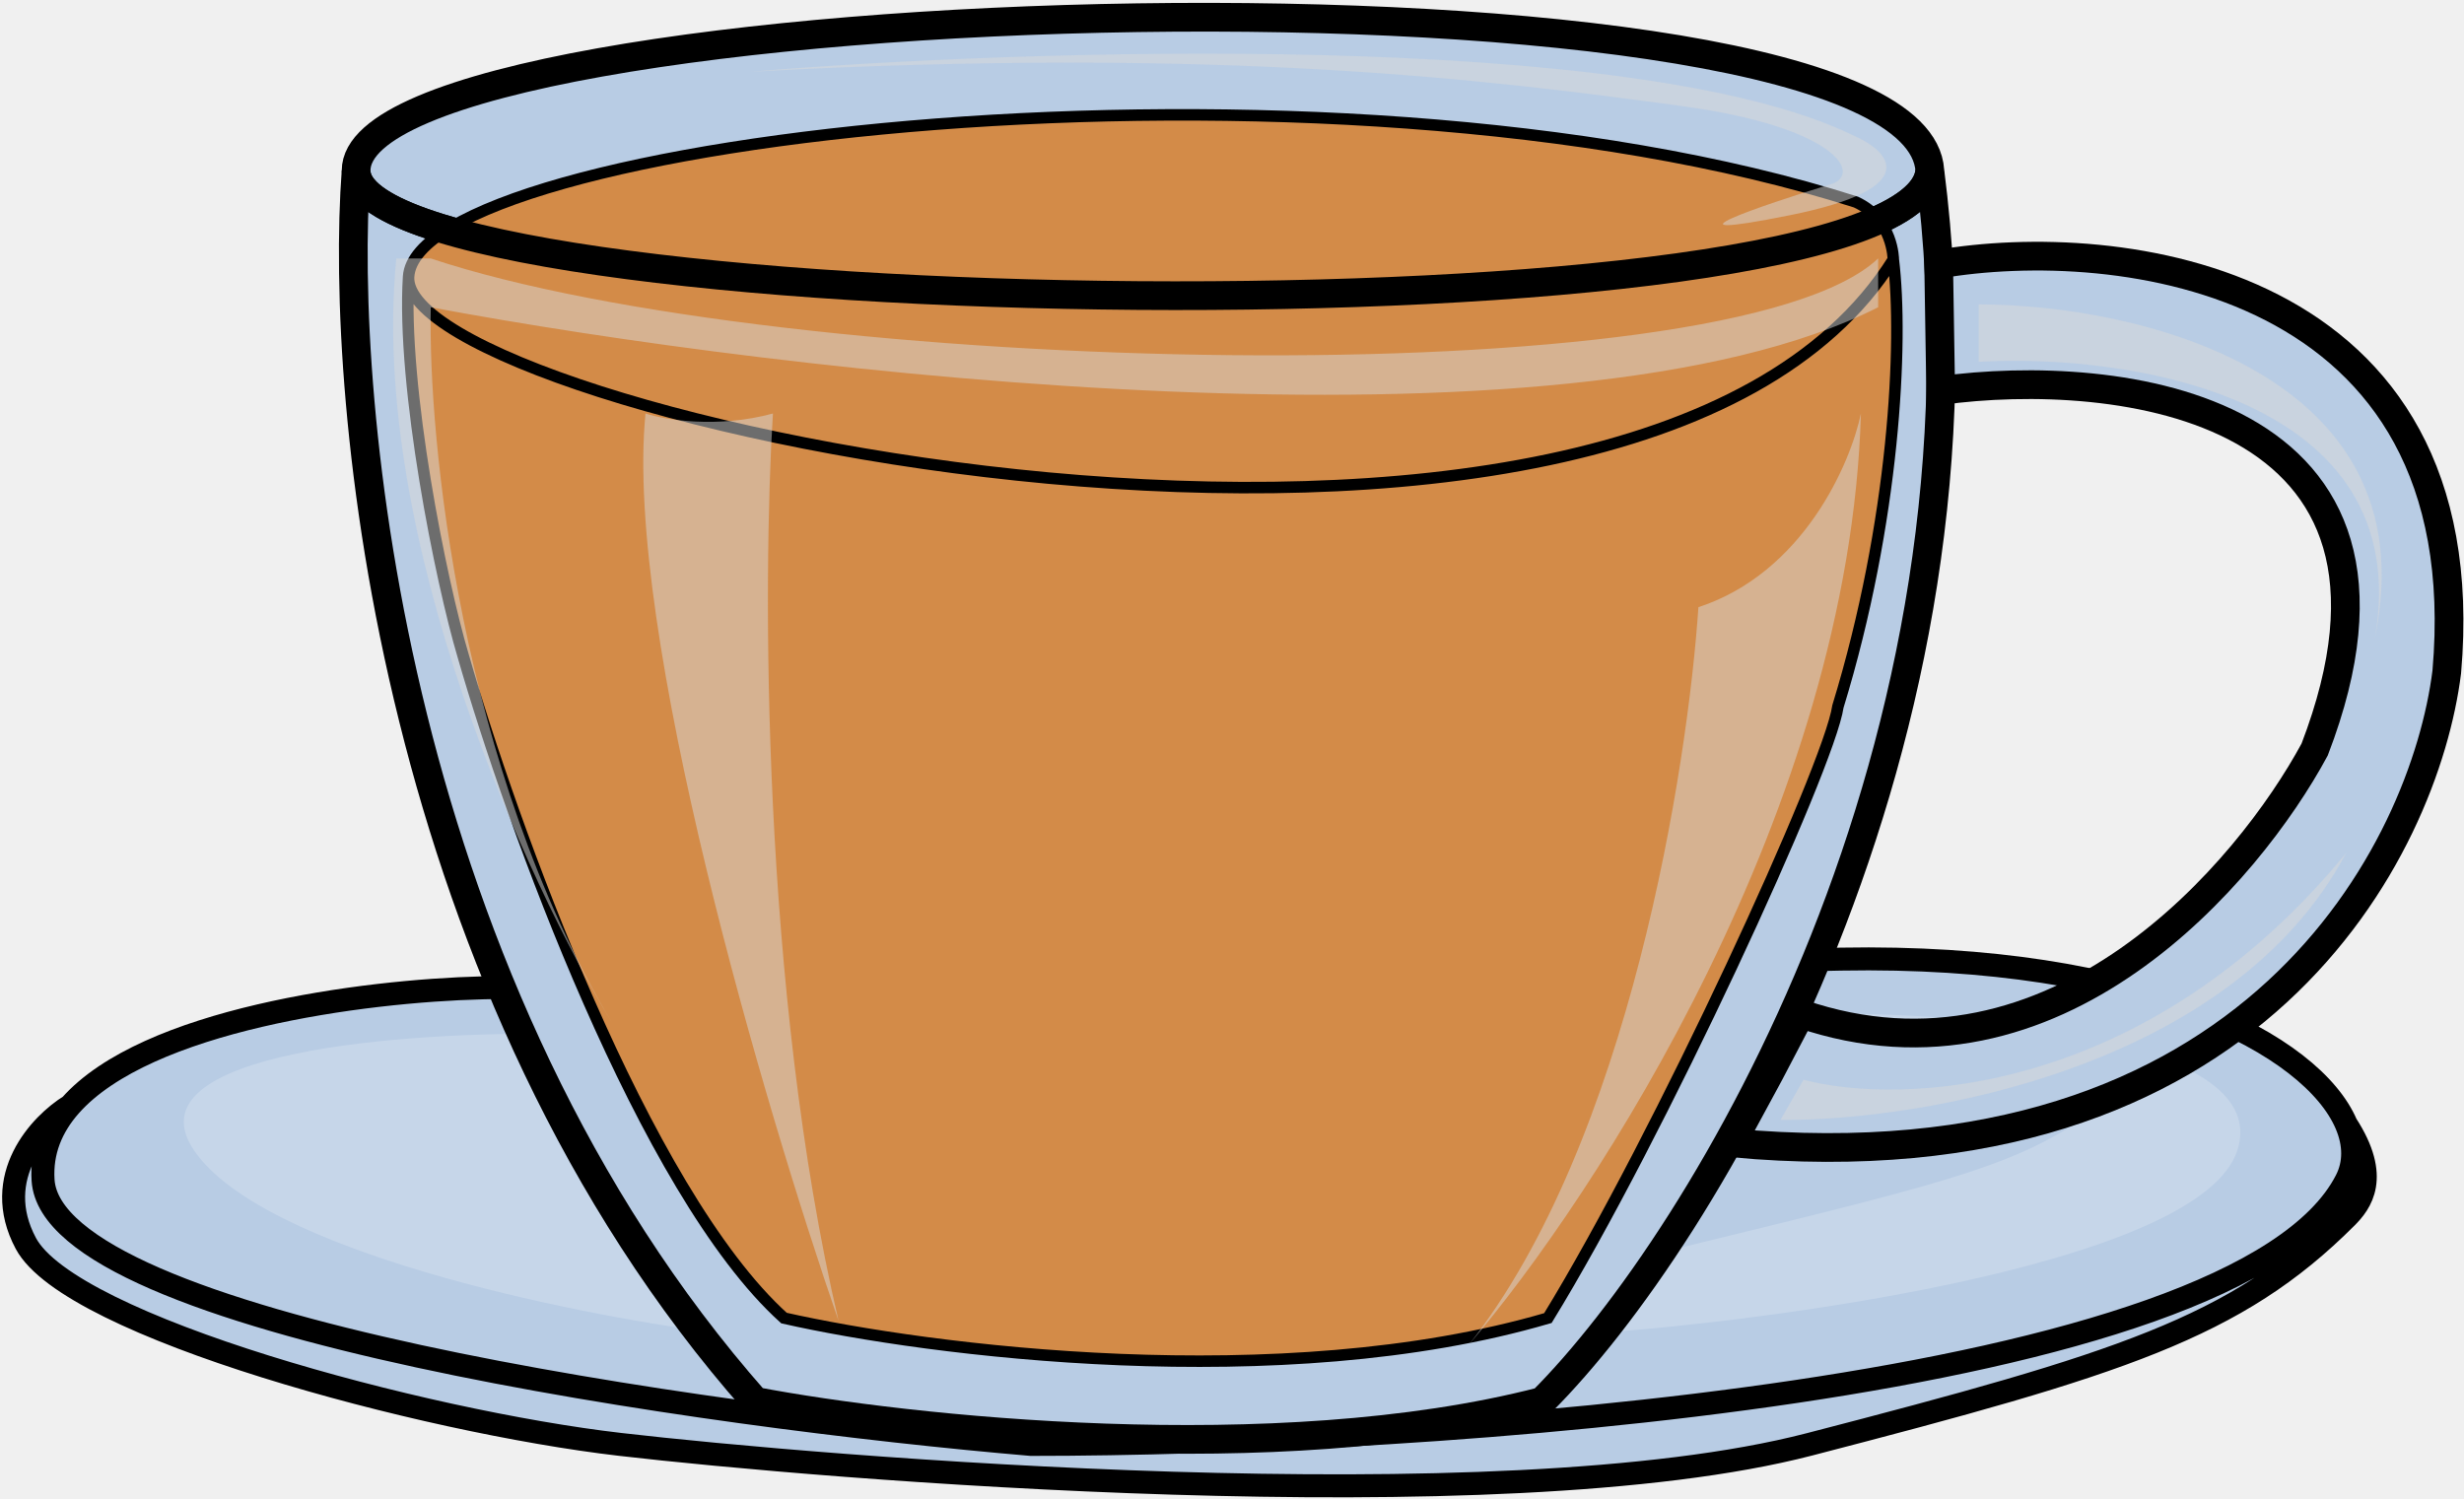
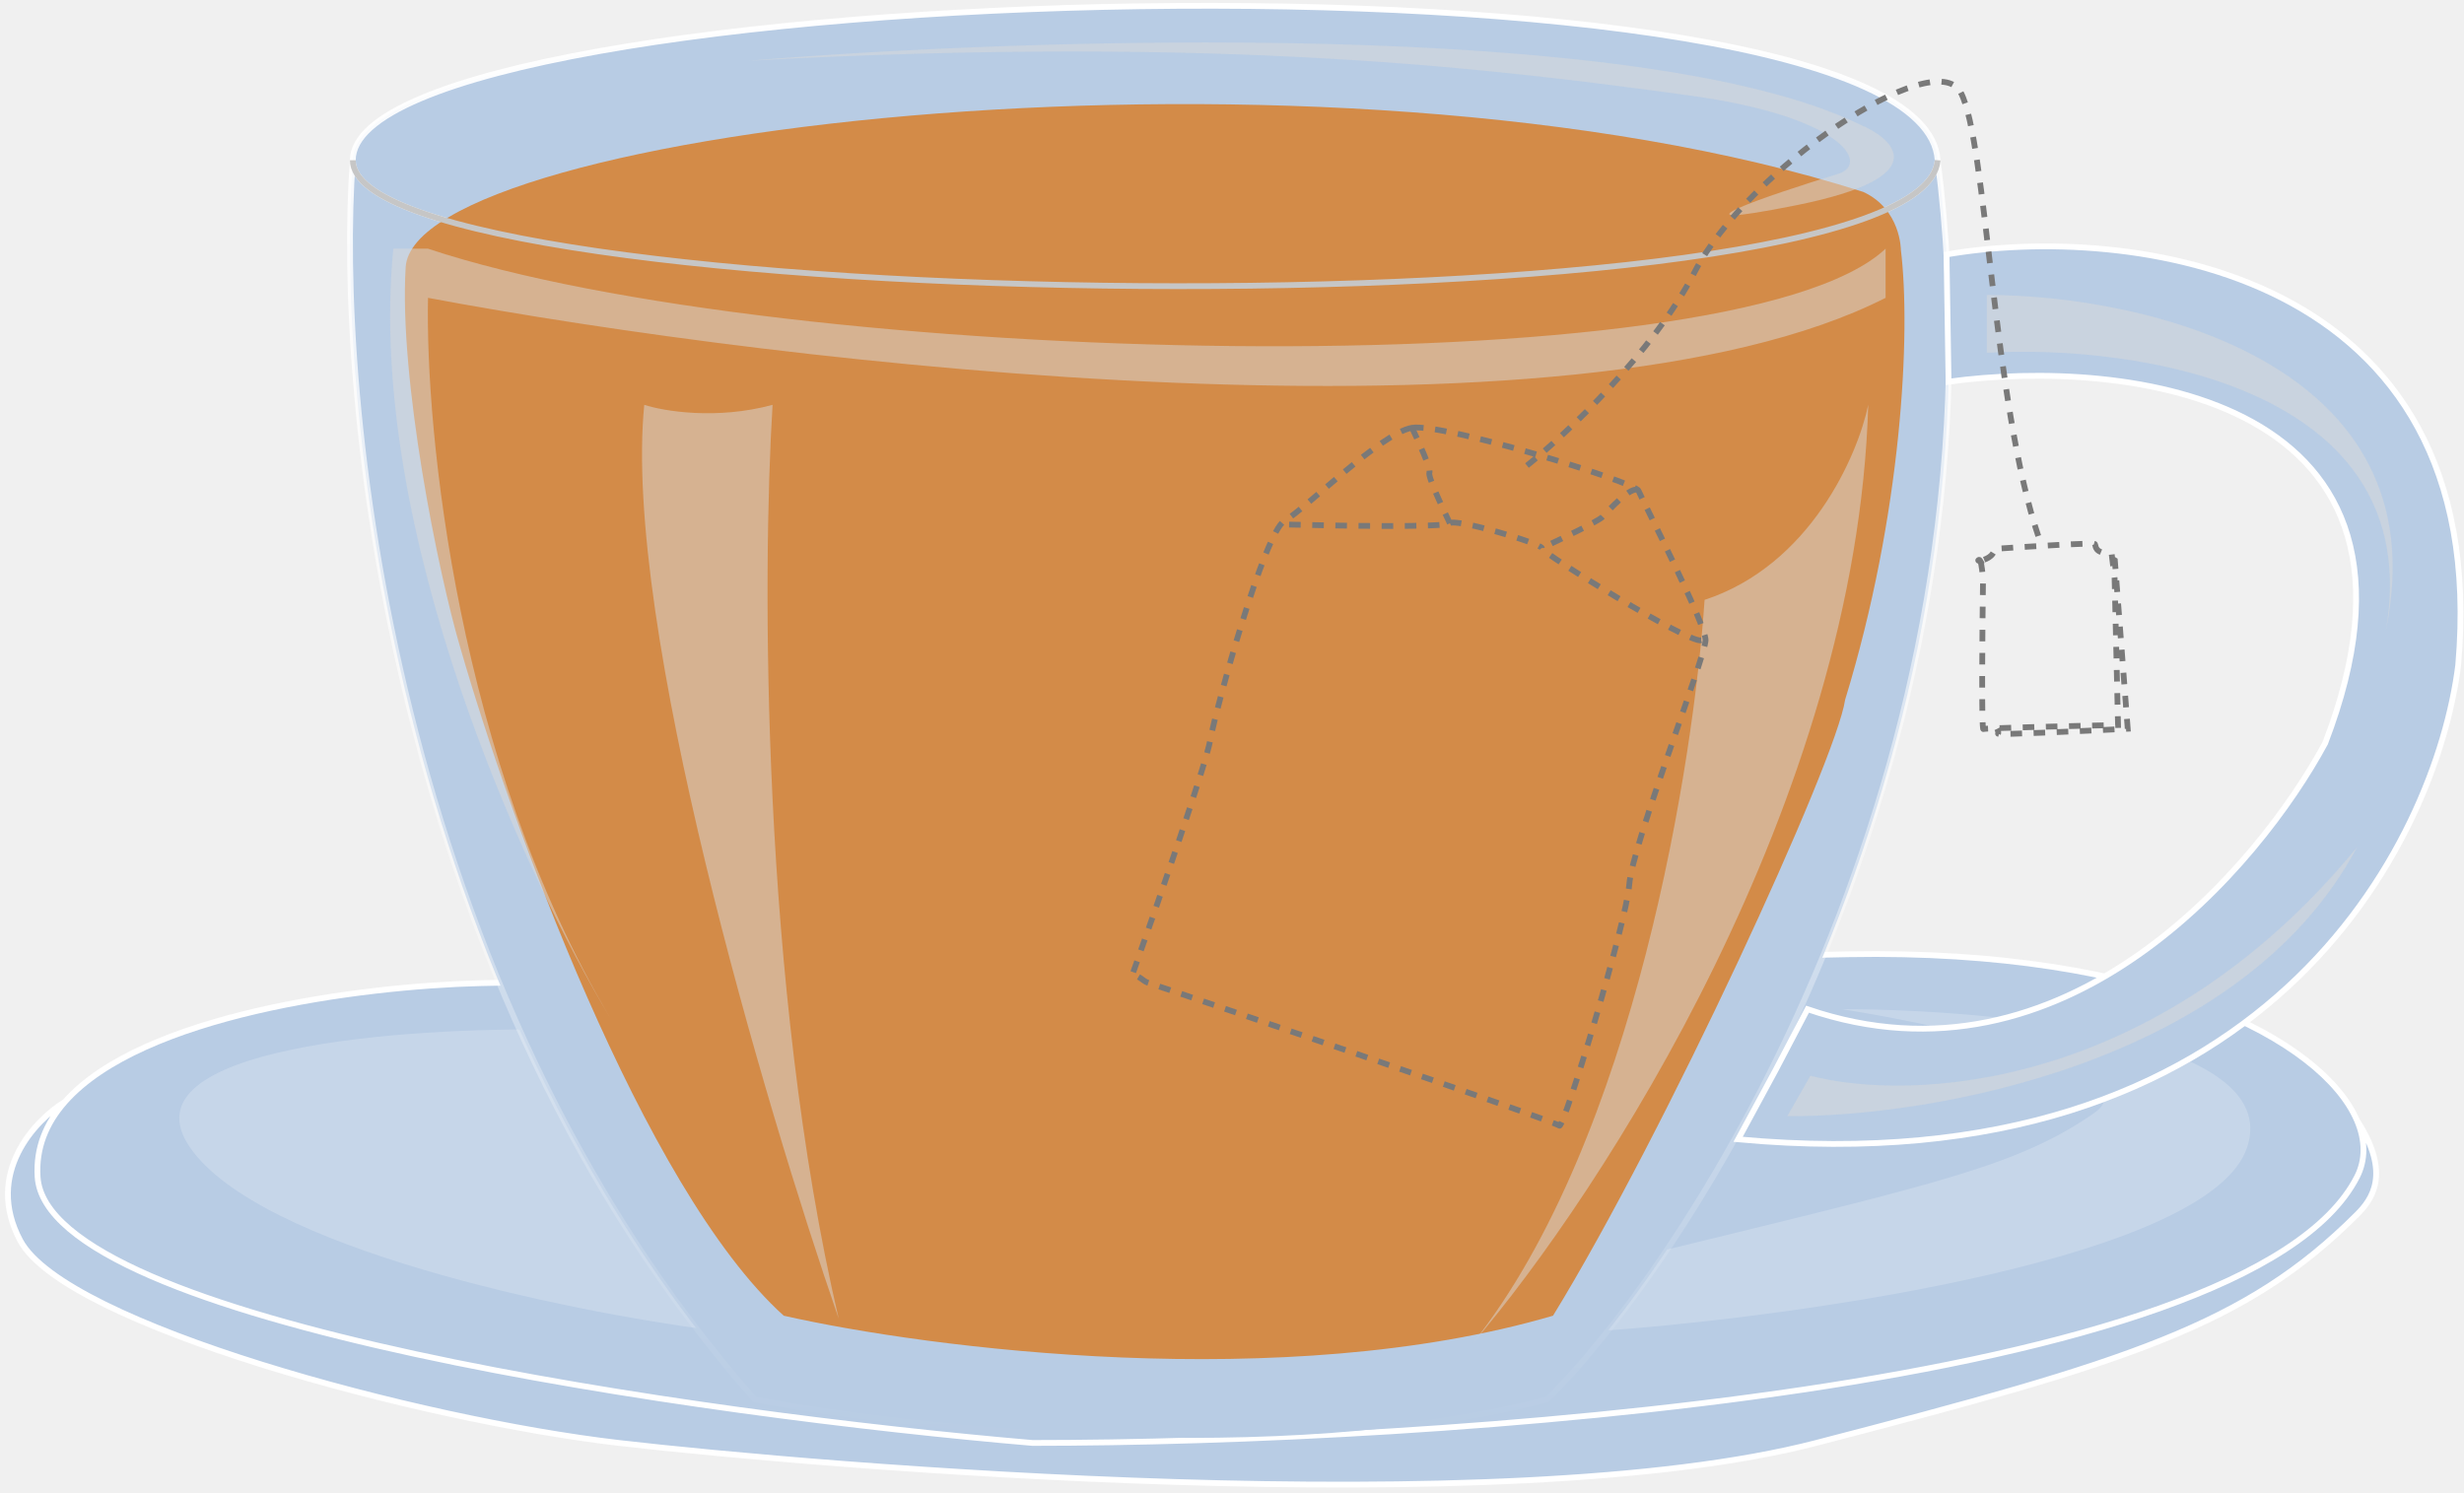
- <svg xmlns="http://www.w3.org/2000/svg" width="429" height="261" viewBox="0 0 429 261" fill="none">
+ <svg xmlns="http://www.w3.org/2000/svg" width="426" height="258" viewBox="0 0 426 258" fill="none">
  <g id="teaCup">
    <g id="plate">
-       <path d="M84 172L320.5 167C373.215 166.042 402.586 181.925 408.5 195.746C414.5 205 411 209.5 408.5 212C389.265 231.235 369 237.5 315 251.5C261 265.5 142.5 255.5 108 251.5C73.5 247.5 12.243 231 4.5 216.5C-1.695 204.9 7.081 195.667 12.243 192.5C25.48 177.547 63.021 172.534 84 172Z" fill="#B8CCE4" />
-       <path d="M12.243 192.5C25.48 177.547 63.021 172.534 84 172L320.5 167C373.215 166.042 402.586 181.925 408.5 195.746M12.243 192.5C8.97 196.198 7.183 200.504 7.5 205.5C9.1 230.7 122.833 246.667 179.5 251.5C248 251.5 389.7 242.3 408.5 205.5C409.991 202.581 409.99 199.229 408.5 195.746M12.243 192.5C7.081 195.667 -1.695 204.9 4.5 216.5C12.243 231 73.5 247.5 108 251.5C142.5 255.5 261 265.5 315 251.5C369 237.5 389.265 231.235 408.5 212C411 209.5 414.5 205 408.5 195.746" stroke="black" stroke-width="4" />
+       <path d="M83 170L319.5 165C372.215 164.042 401.586 179.925 407.5 193.746C413.5 203 410 207.5 407.5 210C388.265 229.235 368 235.5 314 249.5C260 263.5 141.5 253.5 107 249.5C72.5 245.5 11.243 229 3.5 214.5C-2.695 202.9 6.081 193.667 11.243 190.5C24.48 175.547 62.021 170.534 83 170Z" fill="#B8CCE4" />
+       <path d="M11.243 190.5C24.48 175.547 62.021 170.534 83 170L319.5 165C372.215 164.042 401.586 179.925 407.5 193.746M11.243 190.5C7.97 194.198 6.183 198.504 6.5 203.5C8.1 228.7 121.833 244.667 178.5 249.5C247 249.5 388.7 240.3 407.5 203.5C408.991 200.581 408.99 197.229 407.5 193.746M11.243 190.5C6.081 193.667 -2.695 202.9 3.5 214.5C11.243 229 72.5 245.5 107 249.5C141.5 253.5 260 263.5 314 249.5C368 235.5 388.265 229.235 407.5 210C410 207.5 413.5 203 407.5 193.746" stroke="white" />
    </g>
    <g id="plateReflection">
-       <path d="M33.853 200.403C21.834 182.989 71.222 179.572 97.418 180.04L124 232C98.959 228.723 45.873 217.816 33.853 200.403Z" fill="white" fill-opacity="0.2" />
-       <path d="M389.5 200.403C383.1 219.525 313.5 229.435 279.5 232C267.167 231.167 251.9 227.2 289.5 218C336.5 206.5 350 203.5 363 194.5C373.4 187.3 338.333 179.5 319.5 176.5C345.5 176.5 395.9 181.281 389.5 200.403Z" fill="white" fill-opacity="0.2" />
+       <path d="M32.853 198.403C20.834 180.989 70.222 177.572 96.418 178.04L123 230C97.959 226.723 44.873 215.816 32.853 198.403Z" fill="white" fill-opacity="0.2" />
+       <path d="M388.5 198.403C382.1 217.525 312.5 227.435 278.5 230C266.167 229.167 250.9 225.2 288.5 216C335.5 204.5 349 201.5 362 192.5C372.4 185.3 337.333 177.5 318.5 174.5C344.5 174.5 394.9 179.281 388.5 198.403Z" fill="white" fill-opacity="0.2" />
    </g>
    <g id="cup">
-       <path d="M62 29.709C62 -1.791 333.5 -9.791 336 29.709C348.8 129.709 296.667 215.833 268.5 244C222.1 256 157.833 249 131.5 244C68.3 172.4 59 69.709 62 29.709Z" fill="#B8CCE4" />
-       <path d="M62 29.709C62 -1.791 333.5 -9.791 336 29.709M62 29.709C59 69.709 68.3 172.4 131.5 244C157.833 249 222.1 256 268.5 244C296.667 215.833 348.8 129.709 336 29.709M62 29.709C62 56.709 333.5 60.709 336 29.709" stroke="black" stroke-width="5" />
+       <path d="M61 27.709C61 -3.791 332.5 -11.791 335 27.709C347.8 127.709 295.667 213.833 267.5 242C221.1 254 156.833 247 130.5 242C67.3 170.4 58 67.709 61 27.709Z" fill="#B8CCE4" />
+       <path d="M61 27.709C61 -3.791 332.5 -11.791 335 27.709M61 27.709C58 67.709 67.3 170.4 130.5 242C156.833 247 221.1 254 267.5 242C295.667 213.833 347.8 127.709 335 27.709M61 27.709C61 54.709 332.5 58.709 335 27.709" stroke="url(#paint0_linear_3_25)" />
    </g>
-     <path id="handle" d="M403 130.5C426.2 70.1 368.221 63.833 337.887 68L337.535 46C368.368 40.667 432 47.8 426 117C422.167 147.667 392.7 207.4 301.5 199L308 187L313.5 176.5C357.9 191.7 391.5 151.833 403 130.5Z" fill="#B8CCE4" stroke="black" stroke-width="5" />
+     <path id="handle" d="M402 128.5C425.2 68.1 367.221 61.833 336.887 66L336.535 44C367.368 38.667 431 45.8 425 115C421.167 145.667 391.7 205.4 300.5 197L307 185L312.5 174.5C356.9 189.7 390.5 149.833 402 128.5Z" fill="#B8CCE4" stroke="white" />
    <g id="milkyTea">
-       <g id="milkyTea_2">
-         <path d="M136.5 229.5C112.1 207.5 88.972 143.185 80.639 114.185C76.805 101.352 69.939 67.385 71.139 48.185C72.639 24.185 230.639 5.685 323.139 35.185C329.639 38.185 329.639 45.185 329.639 45.185C331.395 59.56 329.846 90.885 320 123C318.5 133.5 288.833 198 269.5 229.5C223.1 243.1 161.5 235.167 136.5 229.5Z" fill="#D38B48" />
-         <path d="M71.139 48.185C69.939 67.385 76.805 101.352 80.639 114.185C88.972 143.185 112.1 207.5 136.5 229.5C161.5 235.167 223.1 243.1 269.5 229.5C288.833 198 318.5 133.5 320 123C329.846 90.885 331.395 59.56 329.639 45.185M71.139 48.185C72.639 24.185 230.639 5.685 323.139 35.185C329.639 38.185 329.639 45.185 329.639 45.185M71.139 48.185C69.639 72.185 283.639 118.685 329.639 45.185" stroke="black" stroke-width="2" />
-       </g>
-       <path id="cup lip" d="M62 29.709C62 56.709 333.5 60.709 336 29.709" stroke="black" stroke-width="5" />
+       <path id="milkyTea_2" d="M135.5 227.5C111.1 205.5 87.972 141.185 79.639 112.185C75.805 99.352 68.939 65.385 70.139 46.185C71.639 22.185 229.639 3.685 322.139 33.185C328.639 36.185 328.639 43.185 328.639 43.185C330.395 57.56 328.846 88.885 319 121C317.5 131.5 287.833 196 268.5 227.5C222.1 241.1 160.5 233.167 135.5 227.5Z" fill="#D38B48" />
+       <path id="cup lip" d="M61 27.709C61 54.709 332.5 58.709 335 27.709" stroke="#C6C6C6" />
    </g>
    <g id="cupReflection" opacity="0.5">
-       <path d="M134.572 72C124.891 74.633 115.749 73.097 112.387 72C108.623 109.744 133.227 193.06 146 230C132.555 172.506 132.779 100.711 134.572 72Z" fill="#D9D9D9" />
-       <path d="M344.5 63V53C371.5 53 423.1 64.6 413.5 111C420.7 69 370.5 61.5 344.5 63Z" fill="#D9D9D9" />
-       <path d="M295.705 105.724C313.973 99.729 322.18 80.743 324 72C322.032 140.331 277.971 208.17 255.6 234.303C283.796 198.83 293.885 132.995 295.705 105.724Z" fill="#D9D9D9" />
-       <path d="M314 188L310 195C334.5 195.167 388.5 186.1 408.5 148.5C373.7 190.9 331 192.5 314 188Z" fill="#D9D9D9" />
-       <path d="M327 53.5C272.6 81.1 136.333 65 75 53.5C74.5 76.5 80.1 133.6 106.5 178C92 154 64.2 93.8 69 45H75C136.2 65.4 301 69.5 327 45V49.25V53.5Z" fill="#D9D9D9" />
-       <path d="M322.5 23.5C284.5 5.1 178.667 8.5 130.5 12.5C213.5 8 260 14 293 18.5C319.4 22.1 324.167 30.167 319 32C306.5 35.833 287.5 42.3 311.5 37.5C335.5 32.7 328.833 26.167 322.5 23.5Z" fill="#D9D9D9" />
+       <path d="M133.572 70C123.891 72.633 114.749 71.097 111.387 70C107.623 107.744 132.227 191.06 145 228C131.555 170.506 131.779 98.711 133.572 70Z" fill="#D9D9D9" />
+       <path d="M343.5 61V51C370.5 51 422.1 62.6 412.5 109C419.7 67 369.5 59.5 343.5 61Z" fill="#D9D9D9" />
+       <path d="M294.705 103.724C312.973 97.729 321.18 78.743 323 70C321.032 138.331 276.971 206.17 254.6 232.303C282.796 196.83 292.885 130.995 294.705 103.724Z" fill="#D9D9D9" />
+       <path d="M313 186L309 193C333.5 193.167 387.5 184.1 407.5 146.5C372.7 188.9 330 190.5 313 186Z" fill="#D9D9D9" />
+       <path d="M326 51.5C271.6 79.1 135.333 63 74 51.5C73.5 74.5 79.1 131.6 105.5 176C91 152 63.2 91.8 68 43H74C135.2 63.4 300 67.5 326 43V47.25V51.5Z" fill="#D9D9D9" />
+       <path d="M321.5 21.5C283.5 3.1 177.667 6.5 129.5 10.5C212.5 6 259 12 292 16.5C318.4 20.1 323.167 28.167 318 30C305.5 33.833 286.5 40.3 310.5 35.5C334.5 30.7 327.833 24.167 321.5 21.5Z" fill="#D9D9D9" />
    </g>
+     <path id="teaBag" d="M244.125 73.971C238.807 74.845 225.473 88.194 222.061 90.072C218.649 91.95 210.226 122.452 209.24 127.969C208.452 132.382 199.862 157.056 195.665 168.841C196.71 168.316 197.523 169.64 198.489 169.933C201.058 170.715 268.903 193.879 269.597 194.64C270.291 195.401 281.167 159.739 281.686 152.913C282.205 146.086 294.863 113.508 294.876 110.686C294.889 107.863 283.87 86.304 283.273 84.833M244.125 73.971C249.444 73.097 282.675 83.363 283.273 84.833M244.125 73.971C245.256 76.319 247.439 81.16 247.13 81.737C246.82 82.314 249.361 87.805 250.67 90.478M283.273 84.833C282.108 83.718 277.899 88.531 276.981 89.439C276.246 90.165 269.732 93.29 266.567 94.762M222.875 90.704C231.806 90.932 249.869 91.207 250.67 90.478M250.67 90.478C251.66 89.577 266.372 93.938 266.567 94.762M294.13 110.715C291.996 111.339 266.432 95.541 266.568 94.789C266.57 94.78 266.569 94.771 266.567 94.762M264 80.5C270.667 75.167 285.8 61 293 47C302 29.5 334.5 7.5 339 16C343.5 24.5 344.5 69.5 352.5 93M342.336 96.945C342.647 97.491 342.798 99.474 342.838 100.598C342.72 109.159 342.568 126.237 342.902 126.061C343.236 125.886 358.564 125.521 366.186 125.361L365.59 99.949L365.082 95.749C361.947 95.664 362.428 94.398 362.173 94.068C361.968 93.803 350.505 94.514 344.798 94.902C344.771 96.243 343.06 96.855 342.336 96.945ZM342.336 96.945C342.263 96.817 342.181 96.768 342.09 96.828C341.923 96.936 342.056 96.98 342.336 96.945ZM365.201 96.624L365.634 96.892L367.86 126.009C360.345 126.393 345.342 127.101 345.447 126.863C345.551 126.625 345.38 126.205 345.281 126.025" stroke="#797979" stroke-dasharray="2 2" />
  </g>
+   <defs>
+     <linearGradient id="paint0_linear_3_25" x1="198.749" y1="1" x2="198.749" y2="248.626" gradientUnits="userSpaceOnUse">
+       <stop stop-color="white" />
+       <stop offset="1" stop-color="white" stop-opacity="0" />
+     </linearGradient>
+   </defs>
</svg>
